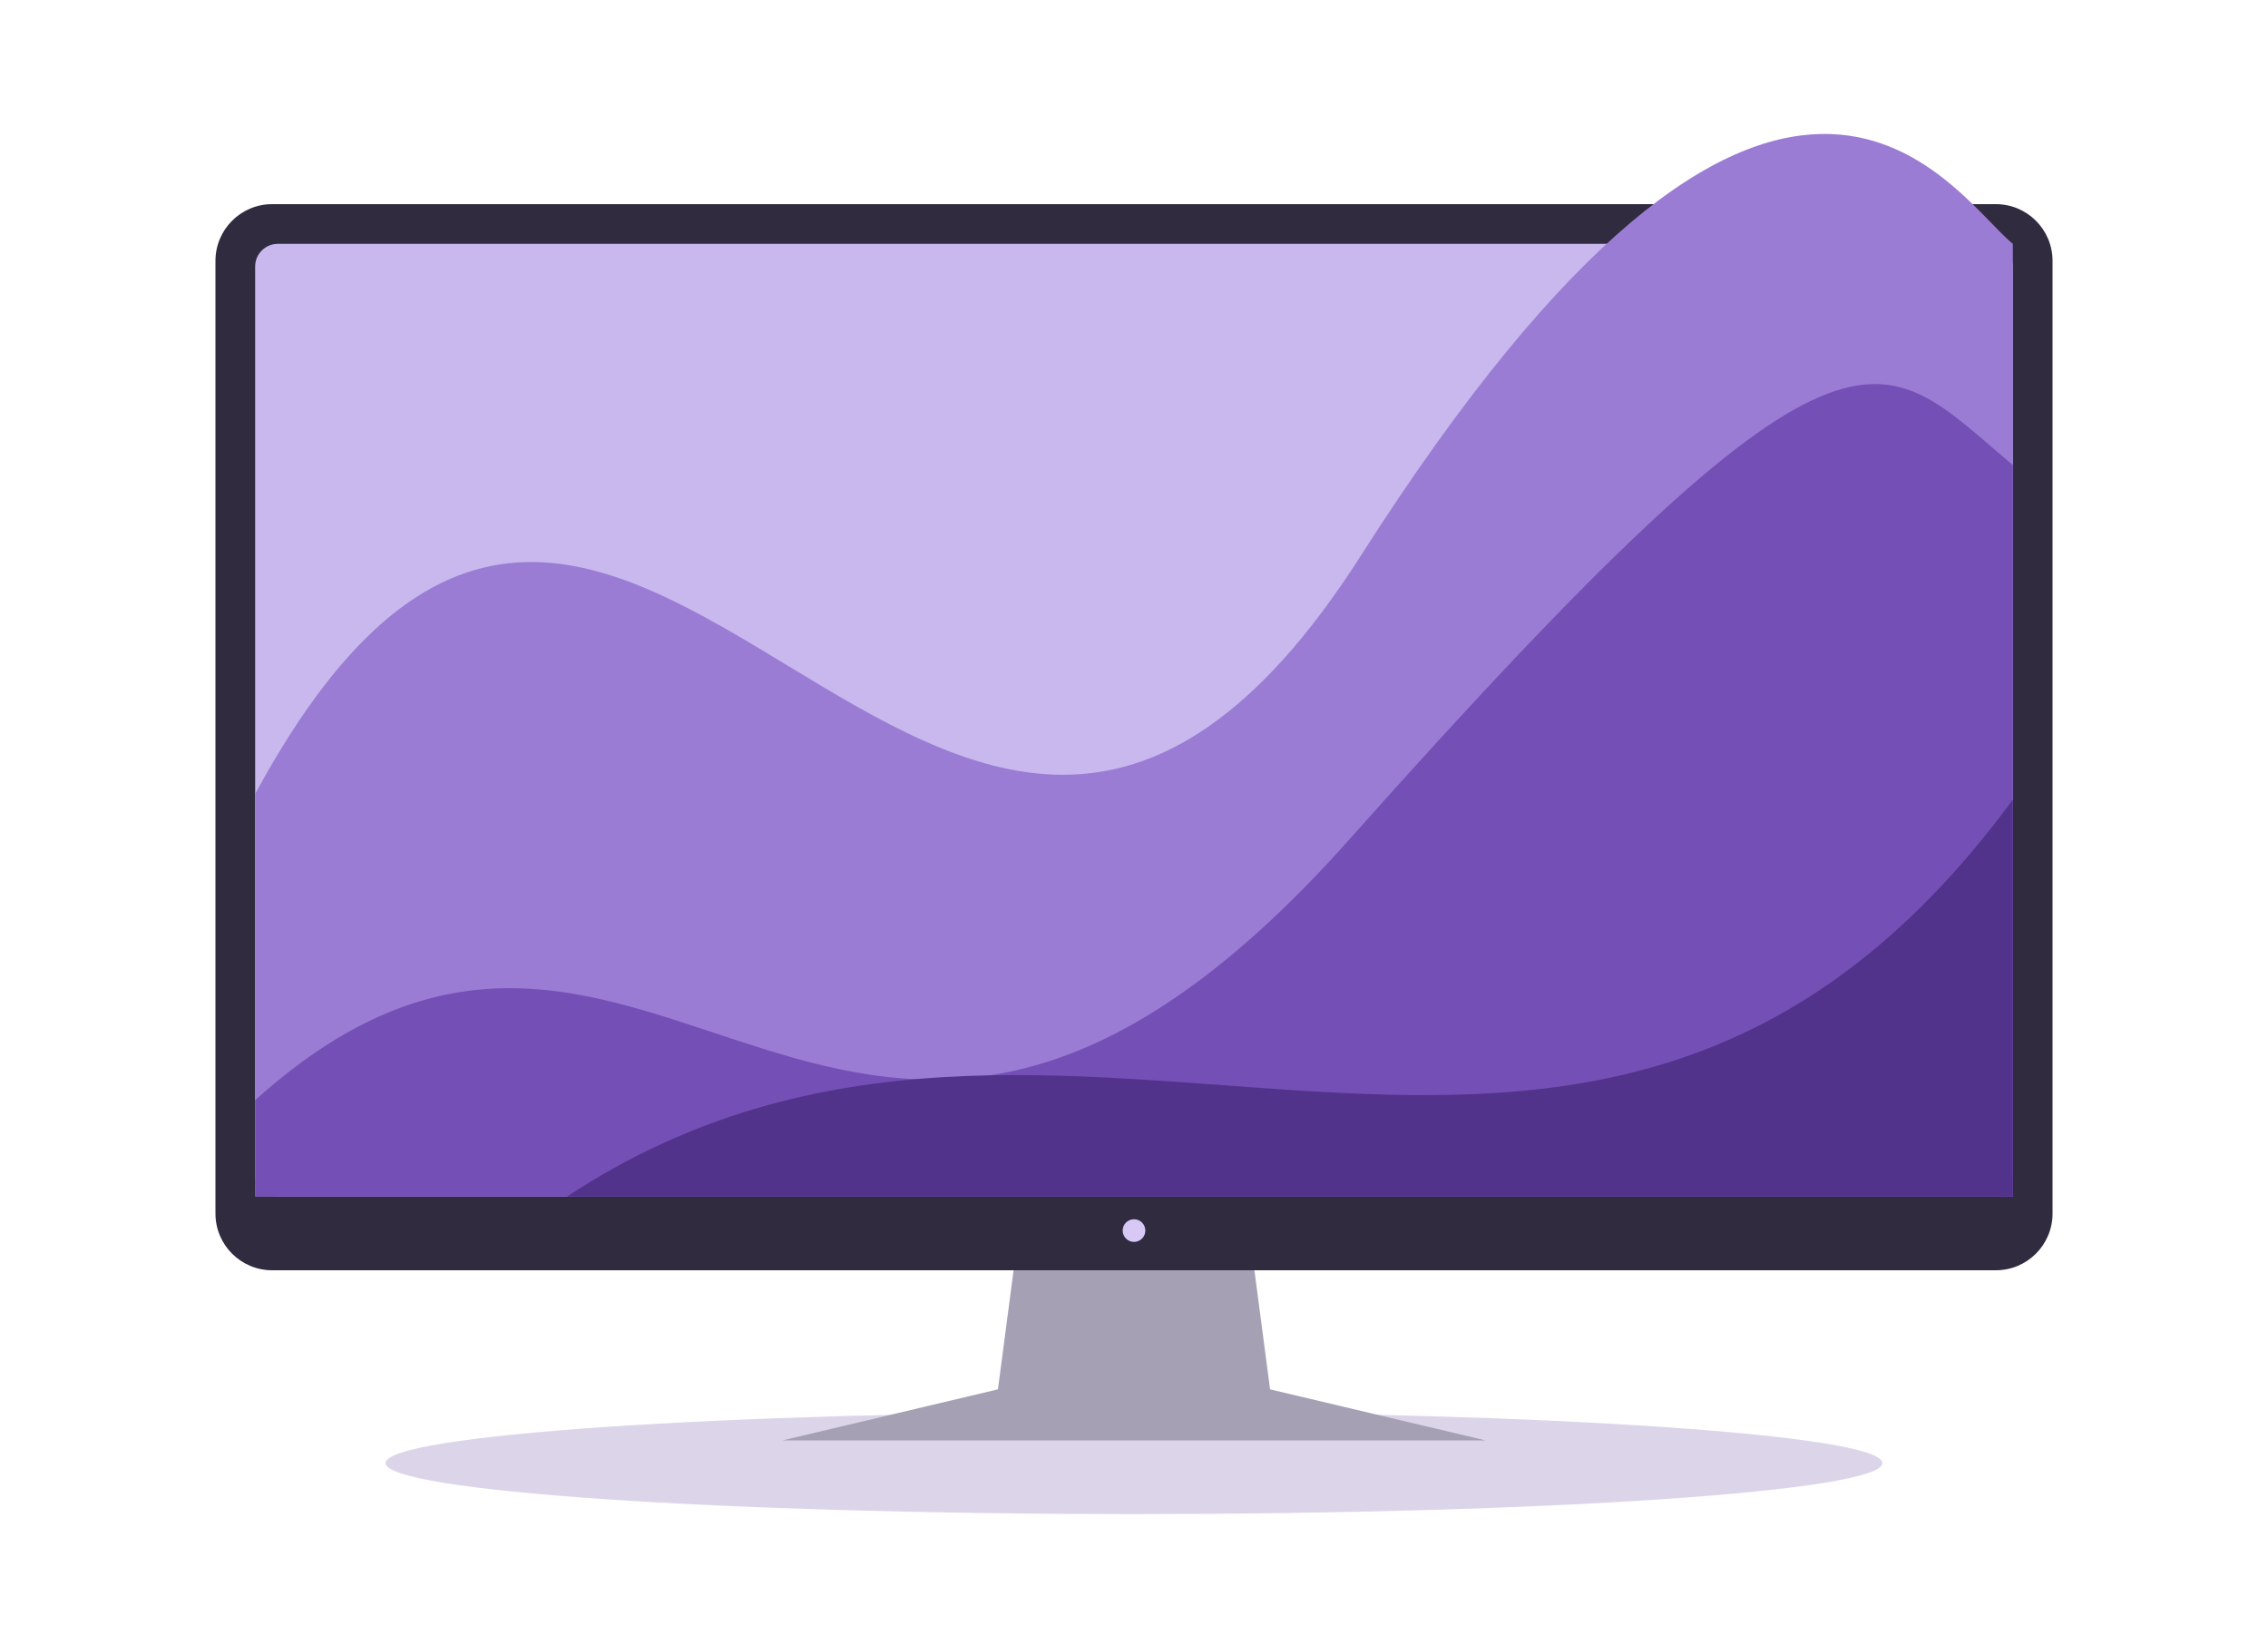
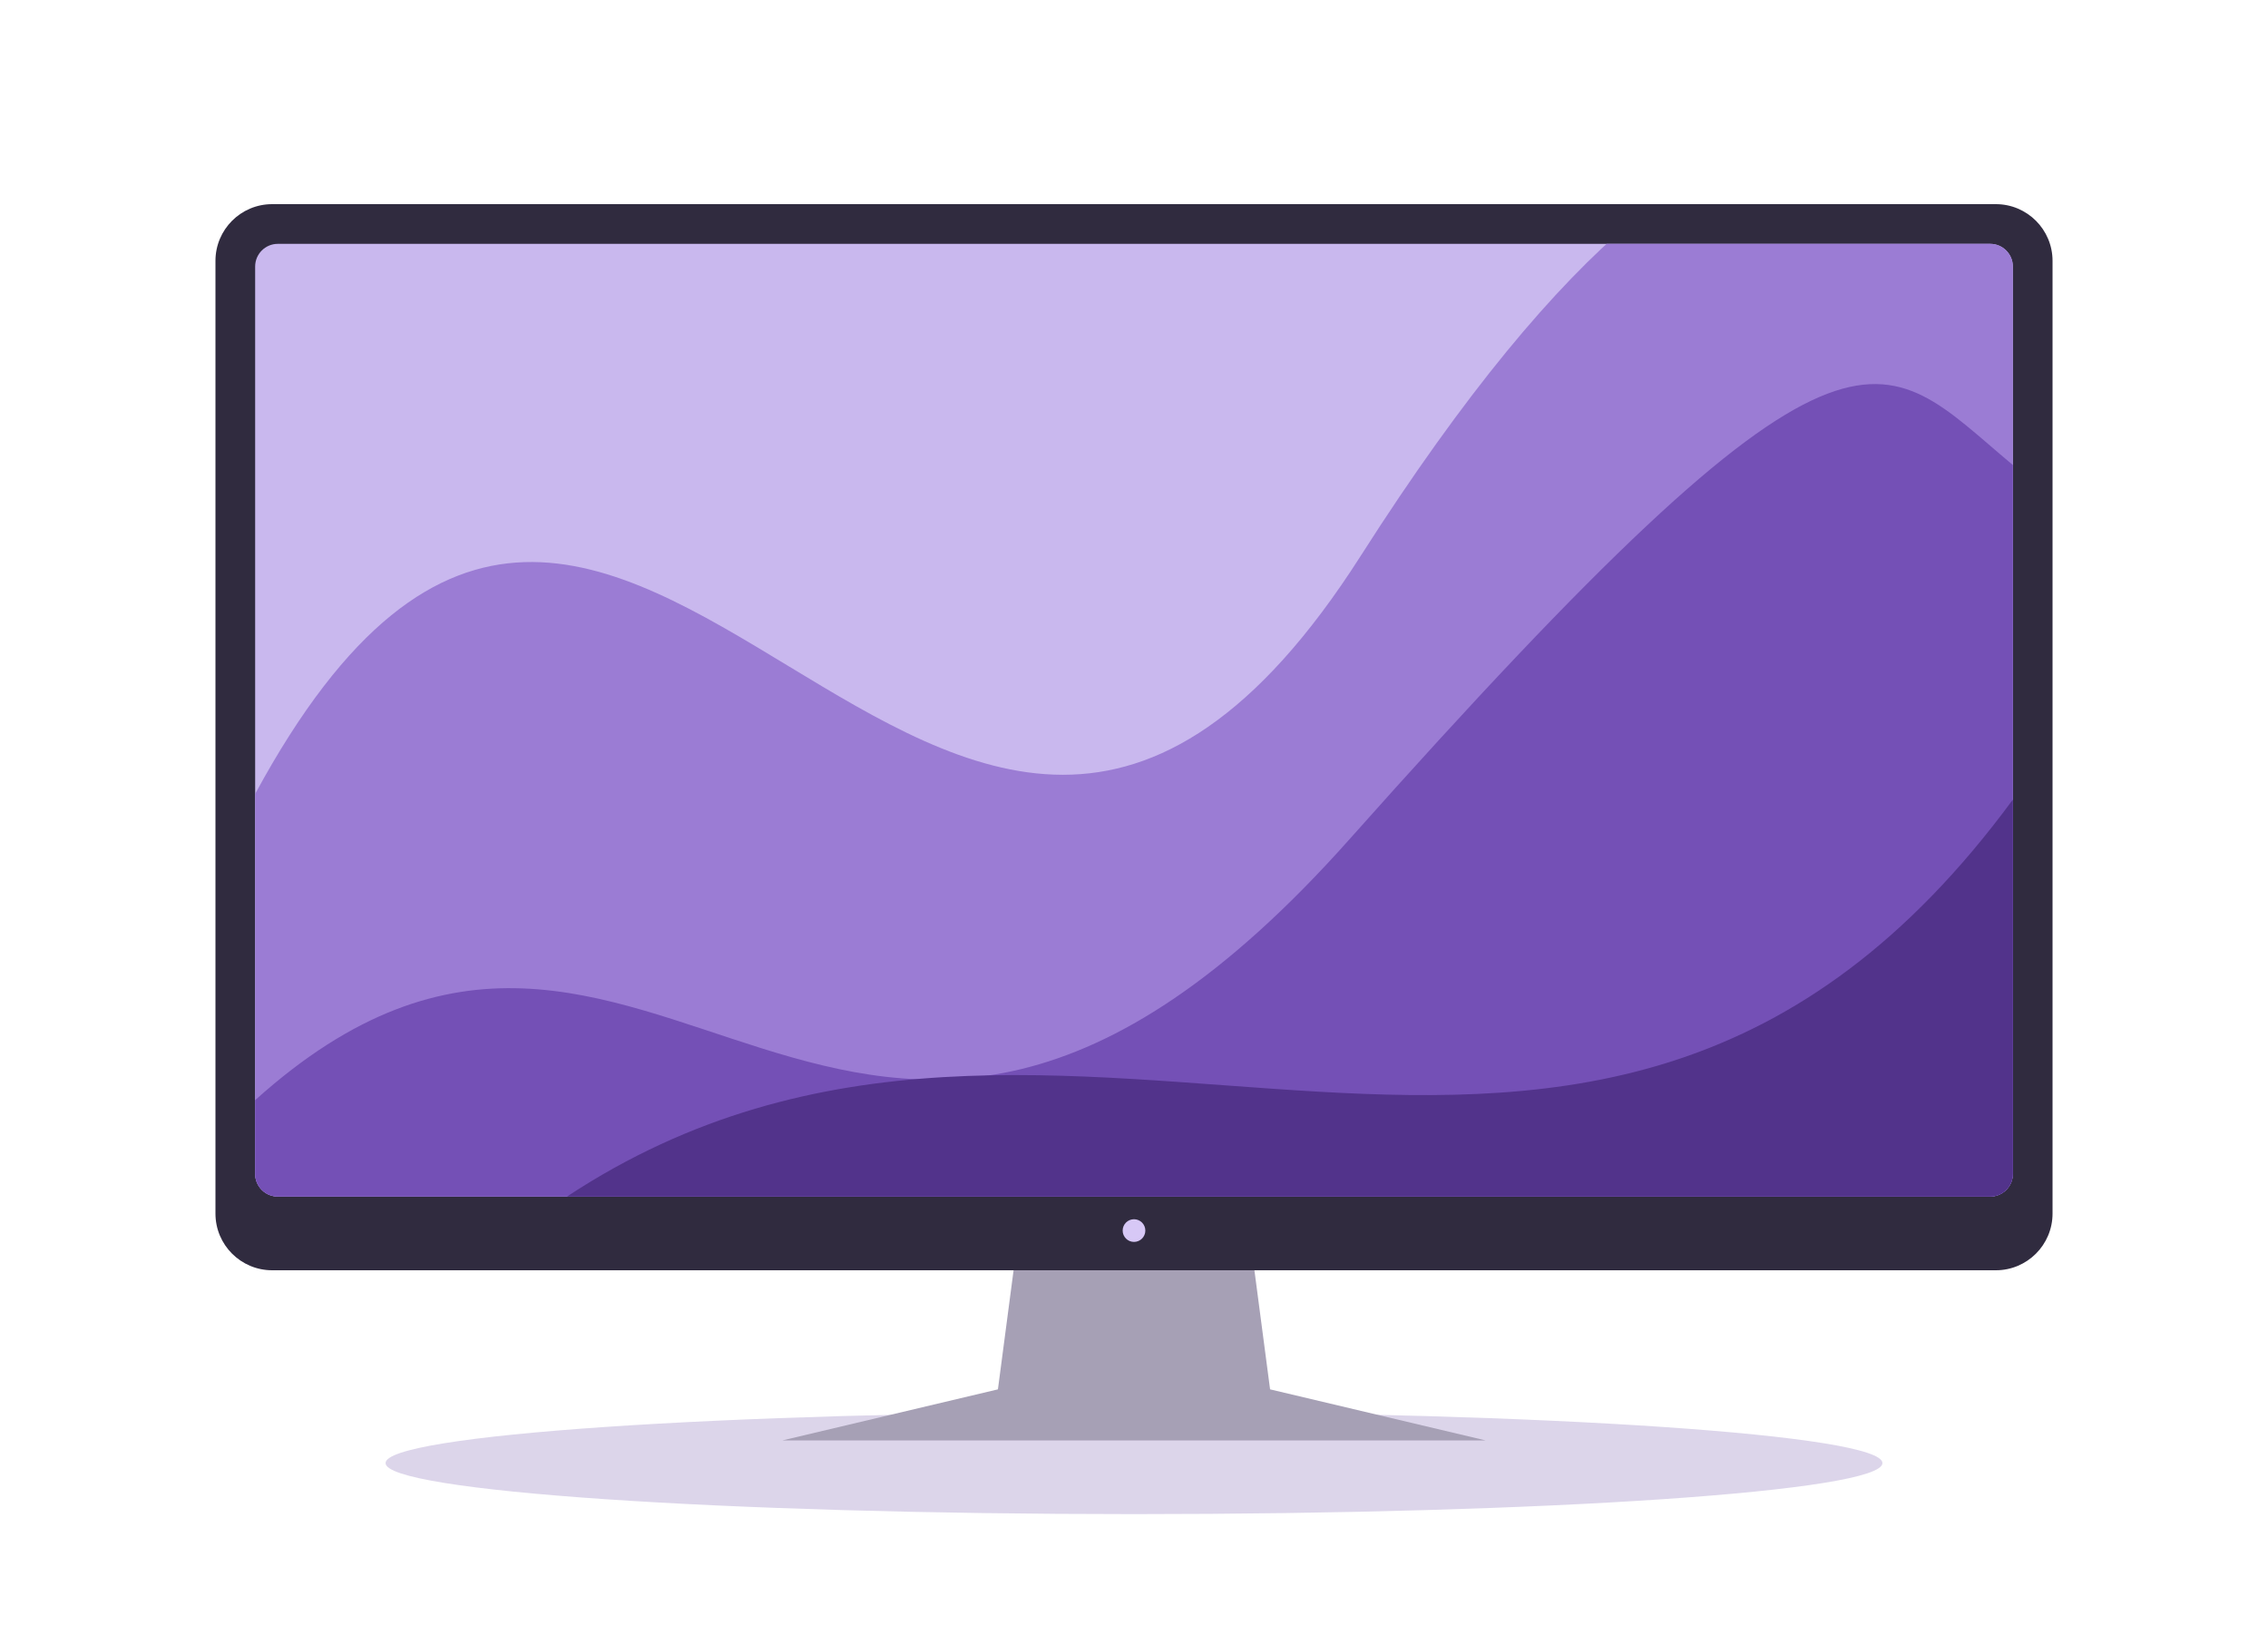
- <svg xmlns="http://www.w3.org/2000/svg" viewBox="0 0 400 290" role="img" aria-label="Illustration d’un écran OLED">
+ <svg xmlns="http://www.w3.org/2000/svg" viewBox="0 0 400 290">
+   <defs>
+     <clipPath id="display">
+       <rect x="45" y="43" width="310" height="168" rx="4" />
+     </clipPath>
+   </defs>
  <ellipse cx="200" cy="258" rx="132" ry="9" fill="#DCD5EA" />
  <path d="M181 207h38l5 38 38 9H138l38-9Z" fill="#A6A0B5" />
  <rect x="38" y="36" width="324" height="188" rx="10" fill="#302B3F" />
-   <rect x="45" y="43" width="310" height="168" rx="4" fill="#C9B8EE" />
-   <path d="M45 140C110 20 166 214 240 98S344 34 355 43v168H45Z" fill="#9B7CD4" />
-   <path d="M45 194c70-63 104 54 193-46s93-86 117-66v129H45Z" fill="#7450B6" />
-   <path d="M100 211c88-58 180 32 255-70v70Z" fill="#52338B" />
+   <g clip-path="url(#display)">
+     <rect x="45" y="43" width="310" height="168" fill="#C9B8EE" />
+     <path d="M45 140C110 20 166 214 240 98S344 34 355 43v168H45Z" fill="#9B7CD4" />
+     <path d="M45 194c70-63 104 54 193-46s93-86 117-66v129H45Z" fill="#7450B6" />
+     <path d="M100 211c88-58 180 32 255-70v70Z" fill="#52338B" />
+   </g>
  <circle cx="200" cy="217" r="2" fill="#D7C8F6" />
</svg>
